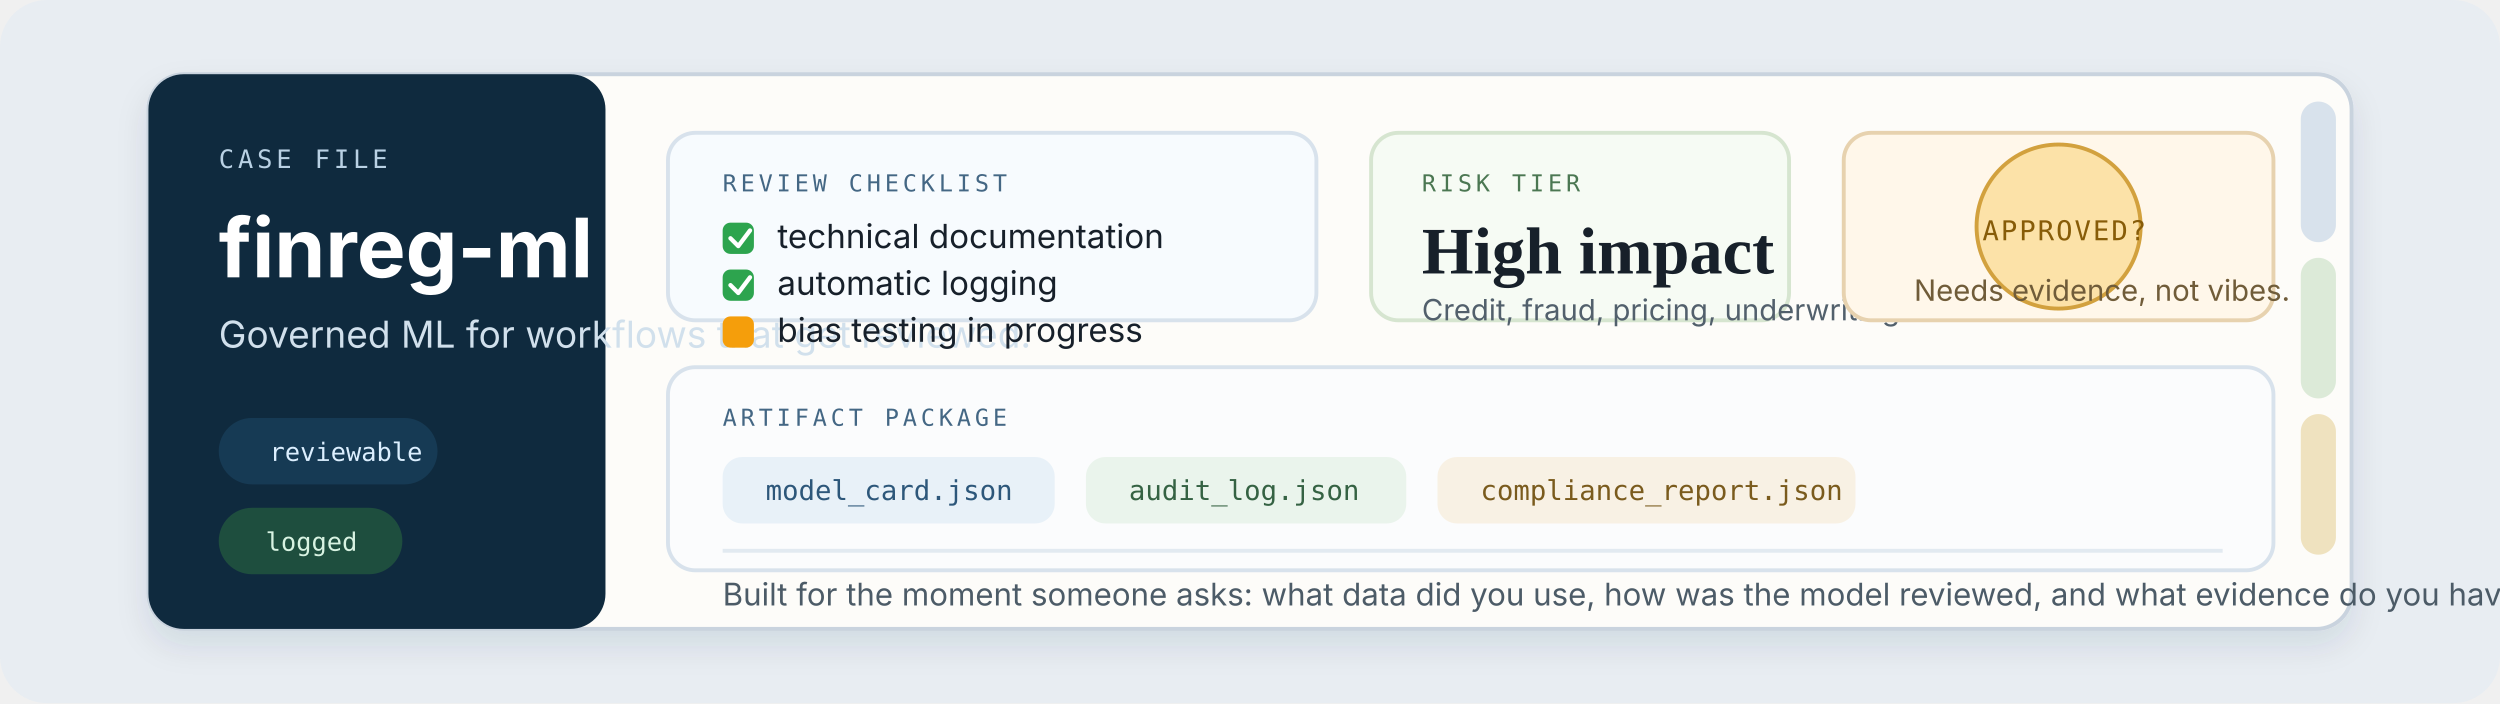
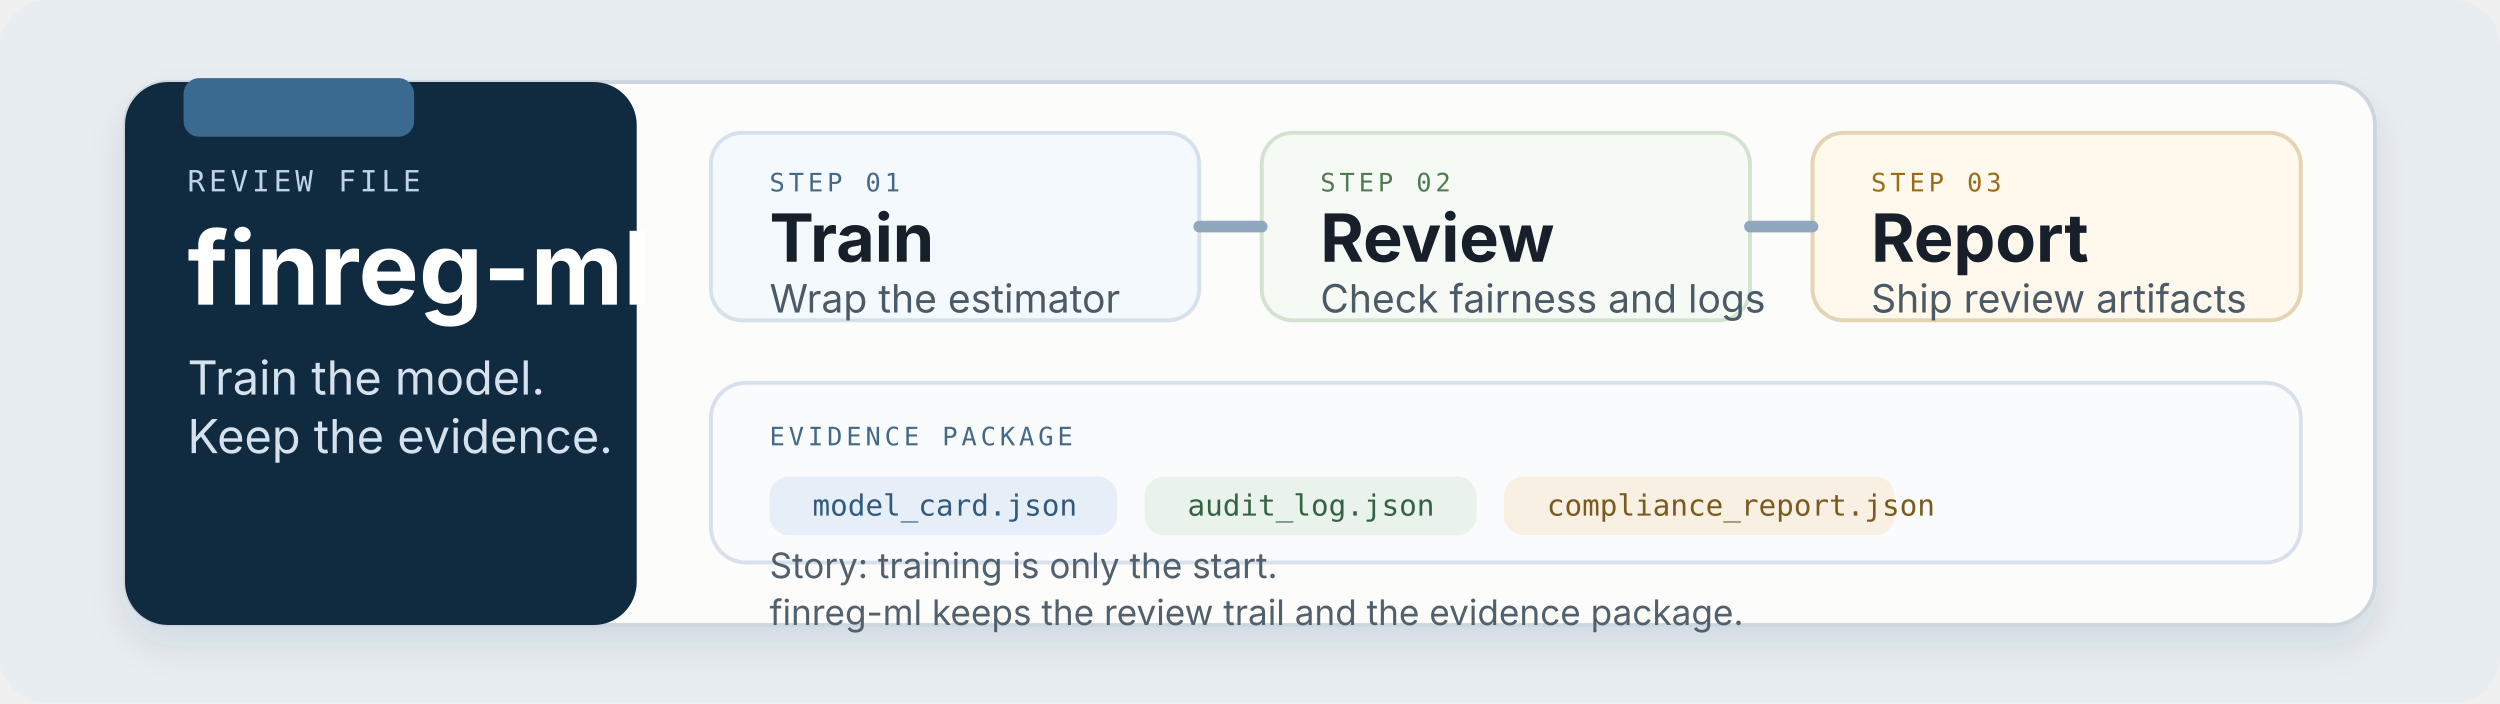
<svg xmlns="http://www.w3.org/2000/svg" width="1280" height="360" viewBox="0 0 1280 360" fill="none" role="img" aria-labelledby="title desc">
  <defs>
-     <filter id="sheetshadow" x="-20%" y="-20%" width="140%" height="140%">
-       <feDropShadow dx="0" dy="8" stdDeviation="8" flood-color="#233547" flood-opacity="0.10" />
+     <filter id="folderShadow" x="-20%" y="-20%" width="140%" height="140%">
+       <feDropShadow dx="0" dy="10" stdDeviation="9" flood-color="#203242" flood-opacity="0.10" />
    </filter>
  </defs>
  <rect width="1280" height="360" rx="24" fill="#E8EDF2" />
-   <rect x="76" y="38" width="1128" height="284" rx="18" fill="#FDFCF9" stroke="#C9D3DE" stroke-width="2" filter="url(#sheetshadow)" />
-   <rect x="76" y="38" width="234" height="284" rx="18" fill="#0F2A3E" />
-   <text x="112" y="86" fill="#B9D1E4" font-family="ui-monospace, SFMono-Regular, Menlo, monospace" font-size="13" letter-spacing="2">CASE FILE</text>
-   <text x="112" y="142" fill="#FFFFFF" font-family="ui-sans-serif, system-ui, -apple-system, Segoe UI, sans-serif" font-size="42" font-weight="700">finreg-ml</text>
-   <text x="112" y="178" fill="#D1E0EC" font-family="ui-sans-serif, system-ui, -apple-system, Segoe UI, sans-serif" font-size="19">Governed ML for workflows that get reviewed.</text>
-   <rect x="112" y="214" width="112" height="34" rx="17" fill="#163A54" />
-   <text x="138" y="236" fill="#DCEFFF" font-family="ui-monospace, SFMono-Regular, Menlo, monospace" font-size="13">reviewable</text>
-   <rect x="112" y="260" width="94" height="34" rx="17" fill="#1E4E3E" />
-   <text x="136" y="282" fill="#D8F3E2" font-family="ui-monospace, SFMono-Regular, Menlo, monospace" font-size="13">logged</text>
-   <rect x="342" y="68" width="332" height="96" rx="14" fill="#F7FBFE" stroke="#D8E2EC" stroke-width="2" />
-   <text x="370" y="98" fill="#446784" font-family="ui-monospace, SFMono-Regular, Menlo, monospace" font-size="12" letter-spacing="2">REVIEW CHECKLIST</text>
-   <rect x="370" y="114" width="16" height="16" rx="4" fill="#2DA44E" />
-   <path d="M374 122L378 126L384 118" stroke="#FFFFFF" stroke-width="2.2" stroke-linecap="round" stroke-linejoin="round" />
-   <text x="398" y="127" fill="#17202A" font-family="ui-sans-serif, system-ui, -apple-system, Segoe UI, sans-serif" font-size="17">technical documentation</text>
-   <rect x="370" y="138" width="16" height="16" rx="4" fill="#2DA44E" />
-   <path d="M374 146L378 150L384 142" stroke="#FFFFFF" stroke-width="2.2" stroke-linecap="round" stroke-linejoin="round" />
-   <text x="398" y="151" fill="#17202A" font-family="ui-sans-serif, system-ui, -apple-system, Segoe UI, sans-serif" font-size="17">automatic logging</text>
-   <rect x="370" y="162" width="16" height="16" rx="4" fill="#F59E0B" />
-   <text x="398" y="175" fill="#17202A" font-family="ui-sans-serif, system-ui, -apple-system, Segoe UI, sans-serif" font-size="17">bias testing in progress</text>
-   <rect x="702" y="68" width="214" height="96" rx="14" fill="#F6FBF4" stroke="#D6E5D0" stroke-width="2" />
-   <text x="728" y="98" fill="#4B7752" font-family="ui-monospace, SFMono-Regular, Menlo, monospace" font-size="12" letter-spacing="2">RISK TIER</text>
-   <text x="728" y="140" fill="#17202A" font-family="Georgia, Times New Roman, serif" font-size="34" font-weight="700">High impact</text>
-   <text x="728" y="164" fill="#52606C" font-family="ui-sans-serif, system-ui, -apple-system, Segoe UI, sans-serif" font-size="15">Credit, fraud, pricing, underwriting</text>
-   <rect x="944" y="68" width="220" height="96" rx="14" fill="#FFF7EA" stroke="#E7D2AF" stroke-width="2" />
-   <circle cx="1054" cy="116" r="42" fill="#FCE2A8" stroke="#D2A13E" stroke-width="2" />
-   <text x="1015" y="123" fill="#875C08" font-family="ui-monospace, SFMono-Regular, Menlo, monospace" font-size="14" letter-spacing="1">APPROVED?</text>
-   <text x="980" y="154" fill="#705C39" font-family="ui-sans-serif, system-ui, -apple-system, Segoe UI, sans-serif" font-size="15">Needs evidence, not vibes.</text>
-   <rect x="342" y="188" width="822" height="104" rx="14" fill="#FBFCFD" stroke="#D8E2EC" stroke-width="2" />
-   <text x="370" y="218" fill="#446784" font-family="ui-monospace, SFMono-Regular, Menlo, monospace" font-size="12" letter-spacing="2">ARTIFACT PACKAGE</text>
-   <rect x="370" y="234" width="170" height="34" rx="10" fill="#E8F1F8" />
-   <text x="392" y="256" fill="#2D577A" font-family="ui-monospace, SFMono-Regular, Menlo, monospace" font-size="14">model_card.json</text>
-   <rect x="556" y="234" width="164" height="34" rx="10" fill="#EAF4EC" />
-   <text x="578" y="256" fill="#356243" font-family="ui-monospace, SFMono-Regular, Menlo, monospace" font-size="14">audit_log.json</text>
-   <rect x="736" y="234" width="214" height="34" rx="10" fill="#F8F1E4" />
-   <text x="758" y="256" fill="#7A5B1D" font-family="ui-monospace, SFMono-Regular, Menlo, monospace" font-size="14">compliance_report.json</text>
-   <line x1="370" y1="282" x2="1138" y2="282" stroke="#E2EAF1" stroke-width="2" />
-   <text x="370" y="310" fill="#4C5B67" font-family="ui-sans-serif, system-ui, -apple-system, Segoe UI, sans-serif" font-size="16">Built for the moment someone asks: what data did you use, how was the model reviewed, and what evidence do you have?</text>
-   <rect x="1178" y="52" width="18" height="72" rx="9" fill="#D8E2EC" />
-   <rect x="1178" y="132" width="18" height="72" rx="9" fill="#DCEAD8" />
-   <rect x="1178" y="212" width="18" height="72" rx="9" fill="#EFE2BF" />
+   <rect x="64" y="42" width="1152" height="278" rx="22" fill="#FCFCFA" stroke="#CDD6E0" stroke-width="2" filter="url(#folderShadow)" />
+   <rect x="64" y="42" width="262" height="278" rx="22" fill="#102B40" />
+   <rect x="94" y="40" width="118" height="30" rx="8" fill="#3B6A90" />
+   <text x="96" y="98" fill="#BFD3E7" font-family="ui-monospace, SFMono-Regular, Menlo, monospace" font-size="15" letter-spacing="2">REVIEW FILE</text>
+   <text x="96" y="156" fill="#FFFFFF" font-family="ui-sans-serif, system-ui, -apple-system, Segoe UI, sans-serif" font-size="52" font-weight="700">finreg-ml</text>
+   <text x="96" y="202" fill="#D5E2ED" font-family="ui-sans-serif, system-ui, -apple-system, Segoe UI, sans-serif" font-size="24">Train the model.</text>
+   <text x="96" y="232" fill="#D5E2ED" font-family="ui-sans-serif, system-ui, -apple-system, Segoe UI, sans-serif" font-size="24">Keep the evidence.</text>
+   <rect x="364" y="68" width="250" height="96" rx="16" fill="#F4F9FD" stroke="#D5E1EC" stroke-width="2" />
+   <text x="394" y="98" fill="#426988" font-family="ui-monospace, SFMono-Regular, Menlo, monospace" font-size="13" letter-spacing="2">STEP 01</text>
+   <text x="394" y="134" fill="#17202A" font-family="ui-sans-serif, system-ui, -apple-system, Segoe UI, sans-serif" font-size="34" font-weight="700">Train</text>
+   <text x="394" y="160" fill="#4B5A67" font-family="ui-sans-serif, system-ui, -apple-system, Segoe UI, sans-serif" font-size="20">Wrap the estimator</text>
+   <rect x="646" y="68" width="250" height="96" rx="16" fill="#F5FBF4" stroke="#D4E3D0" stroke-width="2" />
+   <text x="676" y="98" fill="#4F7B4F" font-family="ui-monospace, SFMono-Regular, Menlo, monospace" font-size="13" letter-spacing="2">STEP 02</text>
+   <text x="676" y="134" fill="#17202A" font-family="ui-sans-serif, system-ui, -apple-system, Segoe UI, sans-serif" font-size="34" font-weight="700">Review</text>
+   <text x="676" y="160" fill="#4B5A67" font-family="ui-sans-serif, system-ui, -apple-system, Segoe UI, sans-serif" font-size="20">Check fairness and logs</text>
+   <rect x="928" y="68" width="250" height="96" rx="16" fill="#FFF8EC" stroke="#E4D4B3" stroke-width="2" />
+   <text x="958" y="98" fill="#9A6C17" font-family="ui-monospace, SFMono-Regular, Menlo, monospace" font-size="13" letter-spacing="2">STEP 03</text>
+   <text x="958" y="134" fill="#17202A" font-family="ui-sans-serif, system-ui, -apple-system, Segoe UI, sans-serif" font-size="34" font-weight="700">Report</text>
+   <text x="958" y="160" fill="#4B5A67" font-family="ui-sans-serif, system-ui, -apple-system, Segoe UI, sans-serif" font-size="20">Ship review artifacts</text>
+   <path d="M614 116H646" stroke="#8FA8BD" stroke-width="6" stroke-linecap="round" />
+   <path d="M896 116H928" stroke="#8FA8BD" stroke-width="6" stroke-linecap="round" />
+   <rect x="364" y="196" width="814" height="92" rx="18" fill="#FAFBFC" stroke="#D8E1EB" stroke-width="2" />
+   <text x="394" y="228" fill="#426988" font-family="ui-monospace, SFMono-Regular, Menlo, monospace" font-size="13" letter-spacing="2">EVIDENCE PACKAGE</text>
+   <rect x="394" y="244" width="178" height="30" rx="10" fill="#E6EFF7" />
+   <text x="416" y="264" fill="#32597E" font-family="ui-monospace, SFMono-Regular, Menlo, monospace" font-size="15">model_card.json</text>
+   <rect x="586" y="244" width="170" height="30" rx="10" fill="#E9F3EB" />
+   <text x="608" y="264" fill="#356243" font-family="ui-monospace, SFMono-Regular, Menlo, monospace" font-size="15">audit_log.json</text>
+   <rect x="770" y="244" width="200" height="30" rx="10" fill="#F8F0E3" />
+   <text x="792" y="264" fill="#7A5B1D" font-family="ui-monospace, SFMono-Regular, Menlo, monospace" font-size="15">compliance_report.json</text>
+   <text x="394" y="296" fill="#51606D" font-family="ui-sans-serif, system-ui, -apple-system, Segoe UI, sans-serif" font-size="18">Story: training is only the start.</text>
+   <text x="394" y="320" fill="#51606D" font-family="ui-sans-serif, system-ui, -apple-system, Segoe UI, sans-serif" font-size="18">finreg-ml keeps the review trail and the evidence package.</text>
</svg>
